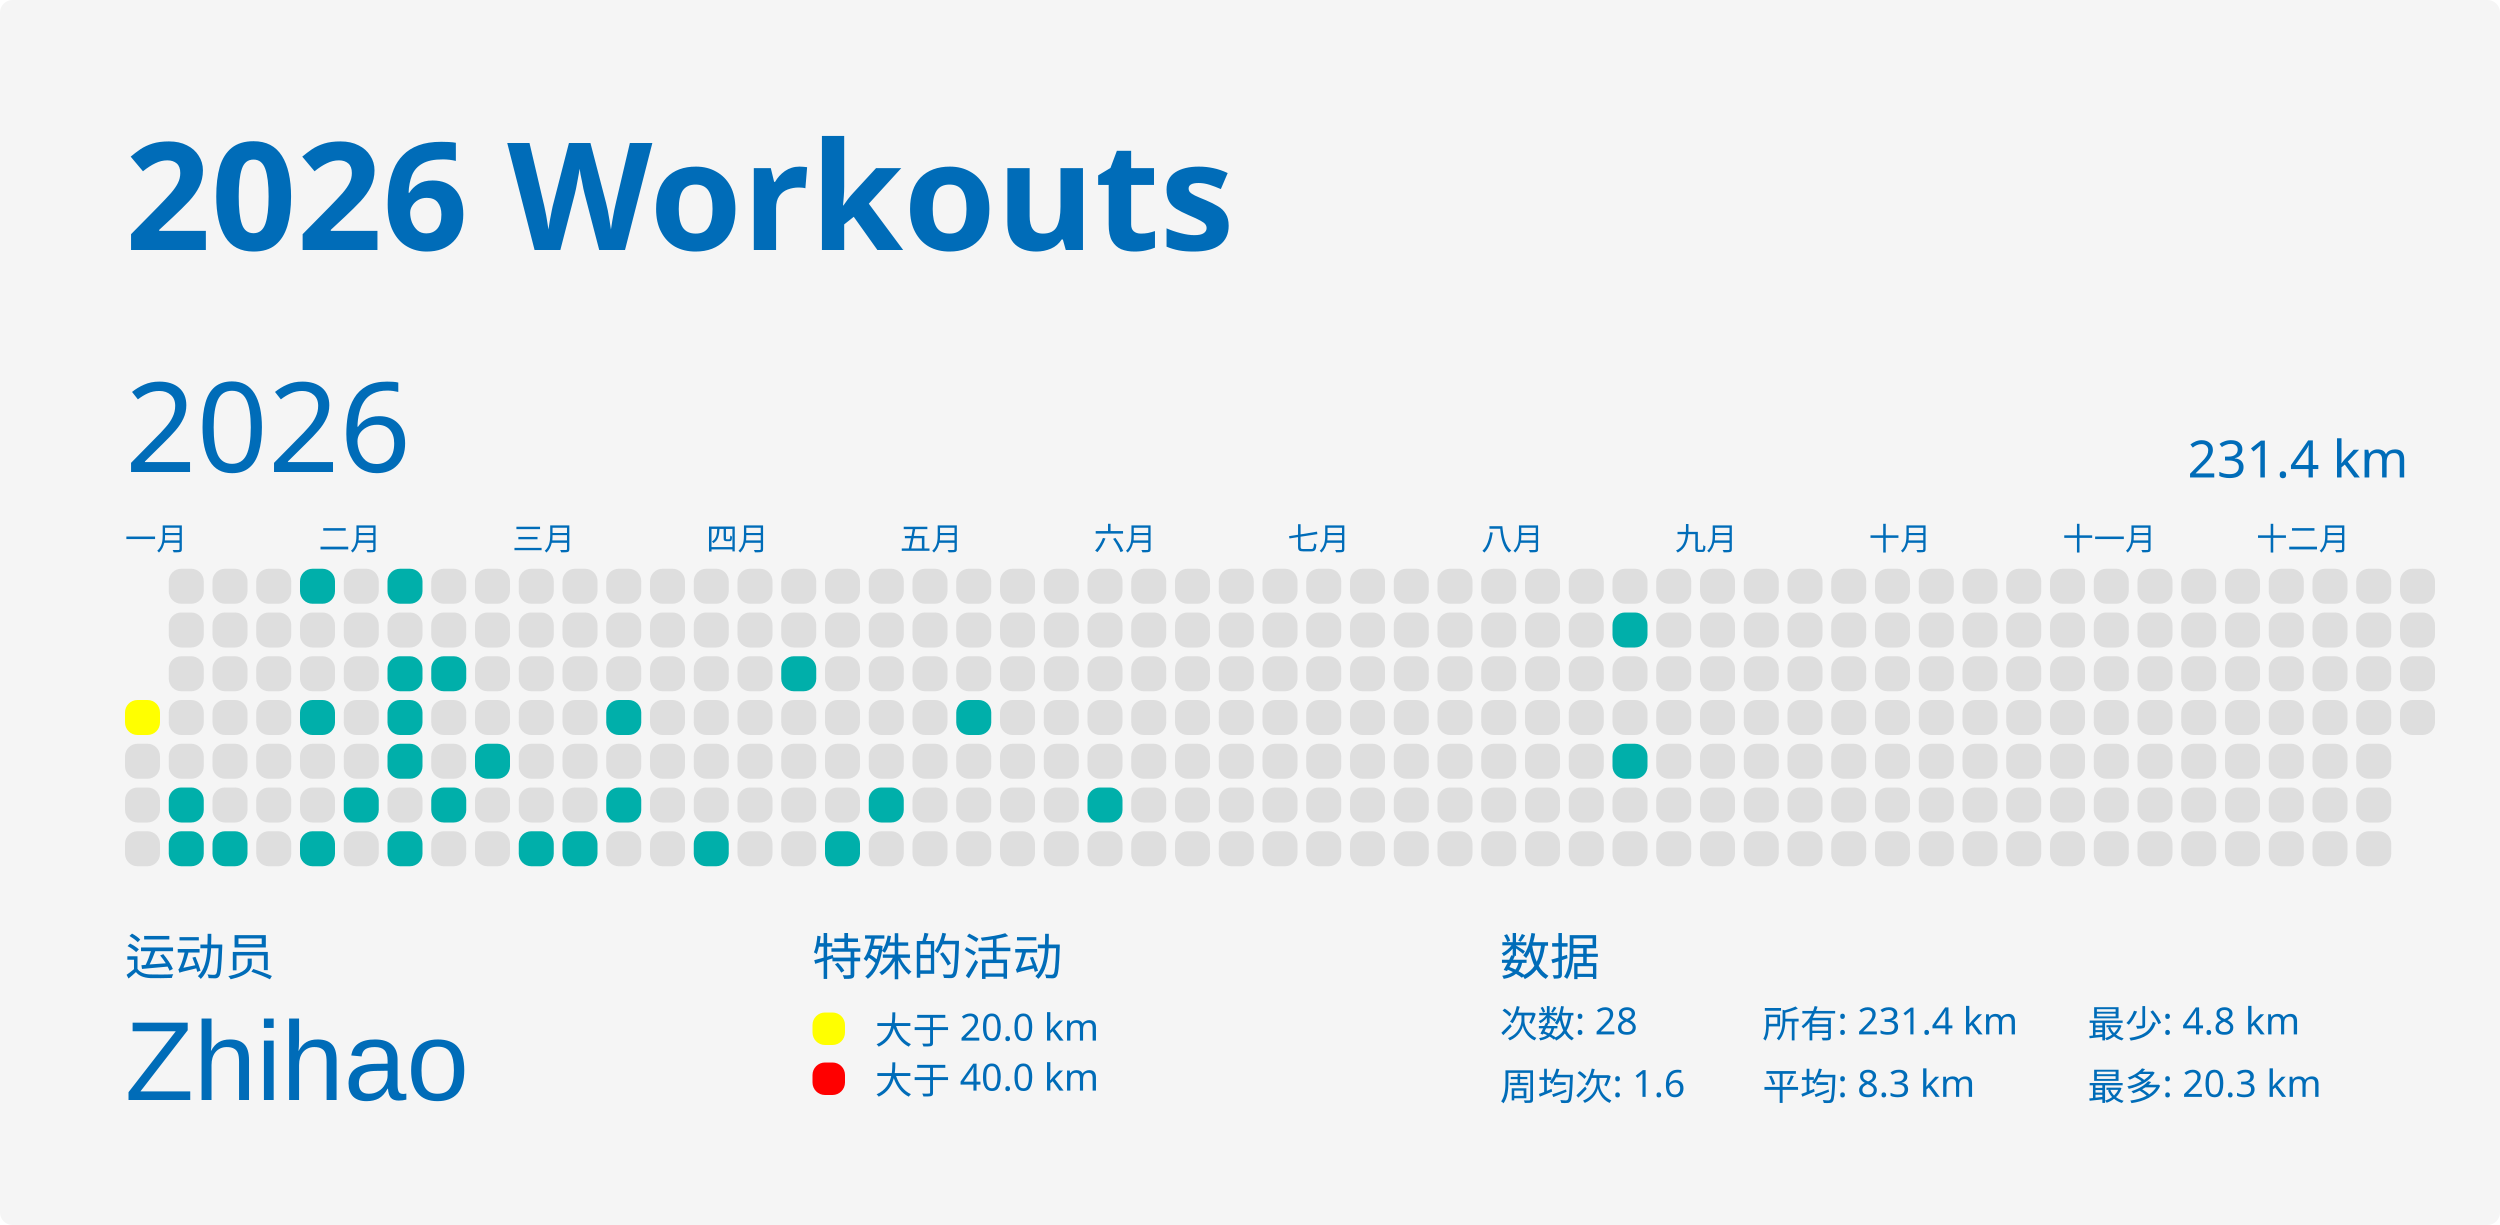
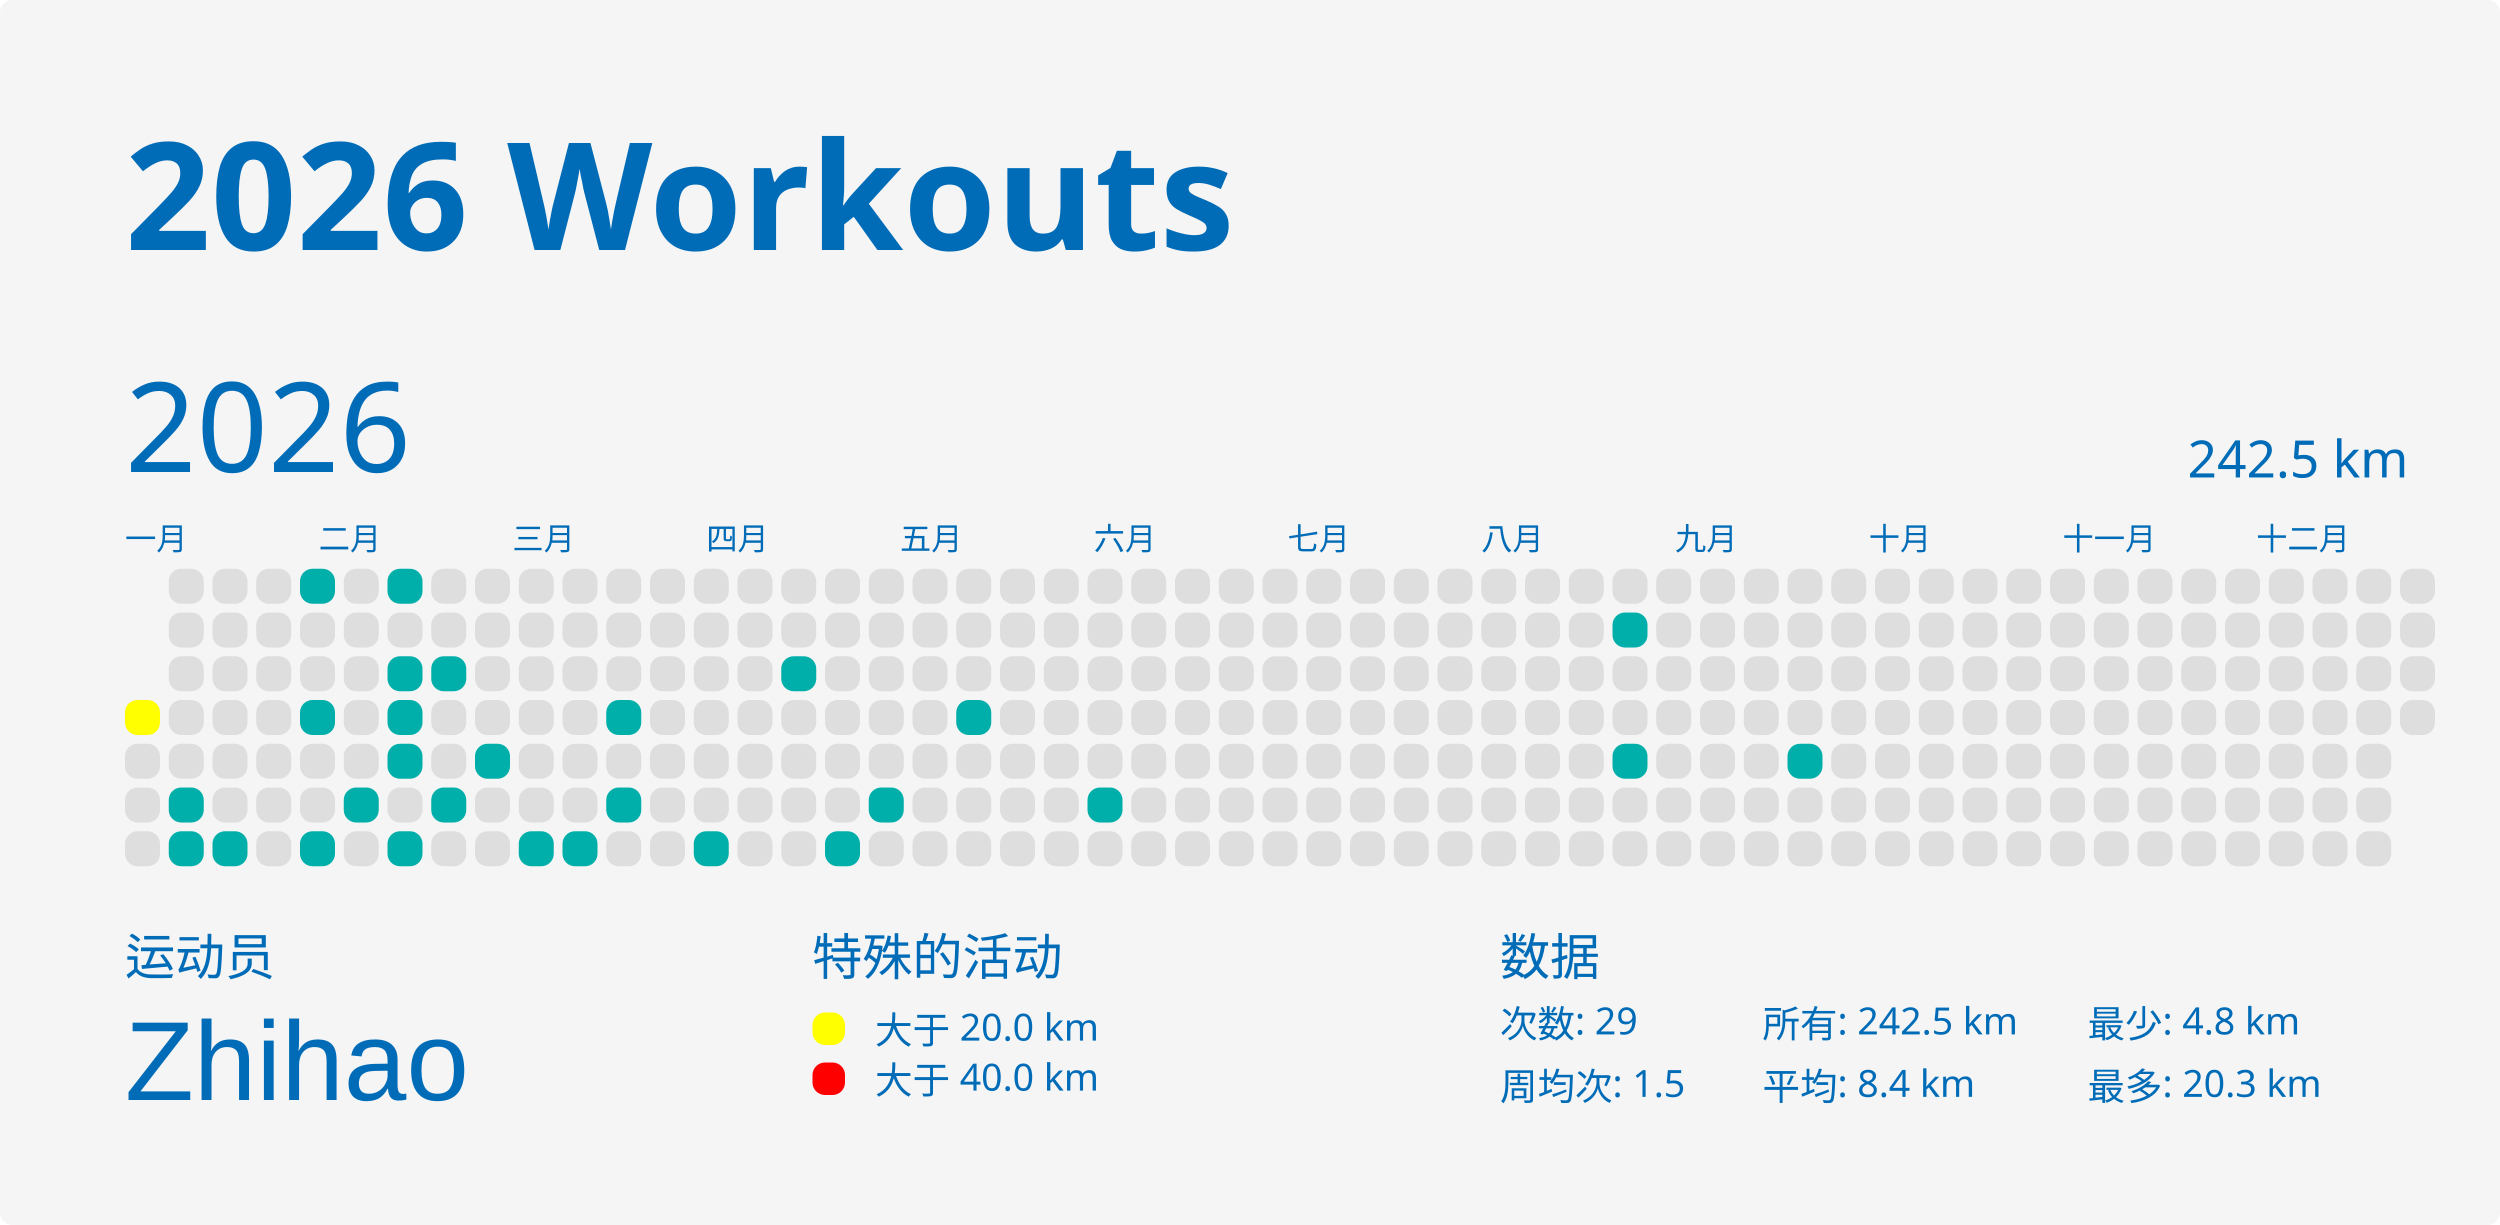
<svg xmlns="http://www.w3.org/2000/svg" baseProfile="full" height="98mm" version="1.1" viewBox="0,0,200,98" width="200mm">
  <defs />
  <rect fill="#f5f5f5" height="98" rx="1" ry="1" width="200" x="0" y="0" />
  <text fill="#006cb8" style="font-size:12px; font-family:MGI-Regular; font-weight:bold;" x="10" y="20">2026 Workouts</text>
  <text fill="#006cb8" style="font-size:4px; font-family:MGI-Regular" x="10" y="78">运动员</text>
  <text fill="#006cb8" style="font-size:9px; font-family:Arial" x="10" y="88">Zhihao</text>
  <text fill="#006cb8" style="font-size:4px; font-family:MGI-Regular" x="65" y="78">特殊的活动</text>
  <rect fill="yellow" height="2.6" rx="1" ry="1" width="2.6" x="65" y="81" />
  <text fill="#006cb8" style="font-size:3px; font-family:MGI-Regular" x="70" y="83.5">大于 20.0 km</text>
  <rect fill="red" height="2.6" rx="1" ry="1" width="2.6" x="65" y="85" />
  <text fill="#006cb8" style="font-size:3px; font-family:MGI-Regular" x="70" y="87.5">大于 40.0 km</text>
  <text fill="#006cb8" style="font-size:4px; font-family:MGI-Regular" x="120" y="78">数据</text>
-   <text fill="#006cb8" style="font-size:3px; font-family:MGI-Regular" x="120" y="83">次数: 28</text>
-   <text fill="#006cb8" style="font-size:3px; font-family:MGI-Regular" x="120" y="88">周均次: 1.6</text>
-   <text fill="#006cb8" style="font-size:3px; font-family:MGI-Regular" x="141" y="83">所有: 231.4 km</text>
-   <text fill="#006cb8" style="font-size:3px; font-family:MGI-Regular" x="141" y="88">平均: 8.3 km</text>
+   <text fill="#006cb8" style="font-size:3px; font-family:MGI-Regular" x="120" y="83">次数: 29</text>
+   <text fill="#006cb8" style="font-size:3px; font-family:MGI-Regular" x="120" y="88">周均次: 1.5</text>
+   <text fill="#006cb8" style="font-size:3px; font-family:MGI-Regular" x="141" y="83">所有: 242.5 km</text>
+   <text fill="#006cb8" style="font-size:3px; font-family:MGI-Regular" x="141" y="88">平均: 8.4 km</text>
  <text fill="#006cb8" style="font-size:3px; font-family:MGI-Regular" x="167" y="83">最少: 4.8 km</text>
  <text fill="#006cb8" style="font-size:3px; font-family:MGI-Regular" x="167" y="88">最多: 20.3 km</text>
  <text dominant-baseline="hanging" fill="#006cb8" style="font-size:10.0px; font-family:MGI-Regular;" x="10" y="30">2026</text>
-   <text dominant-baseline="hanging" fill="#006cb8" style="font-size:4.125px; font-family:MGI-Regular;" x="175" y="35">231.4 km</text>
+   <text dominant-baseline="hanging" fill="#006cb8" style="font-size:4.125px; font-family:MGI-Regular;" x="175" y="35">242.5 km</text>
  <text fill="#006cb8" style="font-size:2.5px; font-family:MGI-Regular" x="10.0" y="44">一月</text>
  <text fill="#006cb8" style="font-size:2.5px; font-family:MGI-Regular" x="25.5" y="44">二月</text>
  <text fill="#006cb8" style="font-size:2.5px; font-family:MGI-Regular" x="41.0" y="44">三月</text>
  <text fill="#006cb8" style="font-size:2.5px; font-family:MGI-Regular" x="56.5" y="44">四月</text>
  <text fill="#006cb8" style="font-size:2.5px; font-family:MGI-Regular" x="72.0" y="44">五月</text>
  <text fill="#006cb8" style="font-size:2.5px; font-family:MGI-Regular" x="87.5" y="44">六月</text>
  <text fill="#006cb8" style="font-size:2.5px; font-family:MGI-Regular" x="103.0" y="44">七月</text>
  <text fill="#006cb8" style="font-size:2.5px; font-family:MGI-Regular" x="118.5" y="44">八月</text>
  <text fill="#006cb8" style="font-size:2.5px; font-family:MGI-Regular" x="134.0" y="44">九月</text>
  <text fill="#006cb8" style="font-size:2.5px; font-family:MGI-Regular" x="149.5" y="44">十月</text>
  <text fill="#006cb8" style="font-size:2.5px; font-family:MGI-Regular" x="165.0" y="44">十一月</text>
  <text fill="#006cb8" style="font-size:2.5px; font-family:MGI-Regular" x="180.5" y="44">十二月</text>
  <rect fill="yellow" height="2.8" rx="1" ry="1" width="2.8" x="10.0" y="56.0" />
  <rect fill="#dedede" height="2.8" rx="1" ry="1" width="2.8" x="10.0" y="59.5" />
  <rect fill="#dedede" height="2.8" rx="1" ry="1" width="2.8" x="10.0" y="63.0" />
  <rect fill="#dedede" height="2.8" rx="1" ry="1" width="2.8" x="10.0" y="66.5" />
  <rect fill="#dedede" height="2.8" rx="1" ry="1" width="2.8" x="13.5" y="45.5" />
  <rect fill="#dedede" height="2.8" rx="1" ry="1" width="2.8" x="13.5" y="49.0" />
  <rect fill="#dedede" height="2.8" rx="1" ry="1" width="2.8" x="13.5" y="52.5" />
  <rect fill="#dedede" height="2.8" rx="1" ry="1" width="2.8" x="13.5" y="56.0" />
  <rect fill="#dedede" height="2.8" rx="1" ry="1" width="2.8" x="13.5" y="59.5" />
  <rect fill="#00AFAA" height="2.8" rx="1" ry="1" width="2.8" x="13.5" y="63.0" />
  <rect fill="#00AFAA" height="2.8" rx="1" ry="1" width="2.8" x="13.5" y="66.5" />
  <rect fill="#dedede" height="2.8" rx="1" ry="1" width="2.8" x="17.0" y="45.5" />
  <rect fill="#dedede" height="2.8" rx="1" ry="1" width="2.8" x="17.0" y="49.0" />
  <rect fill="#dedede" height="2.8" rx="1" ry="1" width="2.8" x="17.0" y="52.5" />
  <rect fill="#dedede" height="2.8" rx="1" ry="1" width="2.8" x="17.0" y="56.0" />
  <rect fill="#dedede" height="2.8" rx="1" ry="1" width="2.8" x="17.0" y="59.5" />
  <rect fill="#dedede" height="2.8" rx="1" ry="1" width="2.8" x="17.0" y="63.0" />
  <rect fill="#00AFAA" height="2.8" rx="1" ry="1" width="2.8" x="17.0" y="66.5" />
  <rect fill="#dedede" height="2.8" rx="1" ry="1" width="2.8" x="20.5" y="45.5" />
  <rect fill="#dedede" height="2.8" rx="1" ry="1" width="2.8" x="20.5" y="49.0" />
  <rect fill="#dedede" height="2.8" rx="1" ry="1" width="2.8" x="20.5" y="52.5" />
  <rect fill="#dedede" height="2.8" rx="1" ry="1" width="2.8" x="20.5" y="56.0" />
  <rect fill="#dedede" height="2.8" rx="1" ry="1" width="2.8" x="20.5" y="59.5" />
  <rect fill="#dedede" height="2.8" rx="1" ry="1" width="2.8" x="20.5" y="63.0" />
  <rect fill="#dedede" height="2.8" rx="1" ry="1" width="2.8" x="20.5" y="66.5" />
  <rect fill="#00AFAA" height="2.8" rx="1" ry="1" width="2.8" x="24.0" y="45.5" />
  <rect fill="#dedede" height="2.8" rx="1" ry="1" width="2.8" x="24.0" y="49.0" />
  <rect fill="#dedede" height="2.8" rx="1" ry="1" width="2.8" x="24.0" y="52.5" />
  <rect fill="#00AFAA" height="2.8" rx="1" ry="1" width="2.8" x="24.0" y="56.0" />
  <rect fill="#dedede" height="2.8" rx="1" ry="1" width="2.8" x="24.0" y="59.5" />
  <rect fill="#dedede" height="2.8" rx="1" ry="1" width="2.8" x="24.0" y="63.0" />
  <rect fill="#00AFAA" height="2.8" rx="1" ry="1" width="2.8" x="24.0" y="66.5" />
  <rect fill="#dedede" height="2.8" rx="1" ry="1" width="2.8" x="27.5" y="45.5" />
  <rect fill="#dedede" height="2.8" rx="1" ry="1" width="2.8" x="27.5" y="49.0" />
  <rect fill="#dedede" height="2.8" rx="1" ry="1" width="2.8" x="27.5" y="52.5" />
  <rect fill="#dedede" height="2.8" rx="1" ry="1" width="2.8" x="27.5" y="56.0" />
  <rect fill="#dedede" height="2.8" rx="1" ry="1" width="2.8" x="27.5" y="59.5" />
  <rect fill="#00AFAA" height="2.8" rx="1" ry="1" width="2.8" x="27.5" y="63.0" />
  <rect fill="#dedede" height="2.8" rx="1" ry="1" width="2.8" x="27.5" y="66.5" />
  <rect fill="#00AFAA" height="2.8" rx="1" ry="1" width="2.8" x="31.0" y="45.5" />
  <rect fill="#dedede" height="2.8" rx="1" ry="1" width="2.8" x="31.0" y="49.0" />
  <rect fill="#00AFAA" height="2.8" rx="1" ry="1" width="2.8" x="31.0" y="52.5" />
  <rect fill="#00AFAA" height="2.8" rx="1" ry="1" width="2.8" x="31.0" y="56.0" />
  <rect fill="#00AFAA" height="2.8" rx="1" ry="1" width="2.8" x="31.0" y="59.5" />
  <rect fill="#dedede" height="2.8" rx="1" ry="1" width="2.8" x="31.0" y="63.0" />
  <rect fill="#00AFAA" height="2.8" rx="1" ry="1" width="2.8" x="31.0" y="66.5" />
  <rect fill="#dedede" height="2.8" rx="1" ry="1" width="2.8" x="34.5" y="45.5" />
  <rect fill="#dedede" height="2.8" rx="1" ry="1" width="2.8" x="34.5" y="49.0" />
  <rect fill="#00AFAA" height="2.8" rx="1" ry="1" width="2.8" x="34.5" y="52.5" />
  <rect fill="#dedede" height="2.8" rx="1" ry="1" width="2.8" x="34.5" y="56.0" />
  <rect fill="#dedede" height="2.8" rx="1" ry="1" width="2.8" x="34.5" y="59.5" />
  <rect fill="#00AFAA" height="2.8" rx="1" ry="1" width="2.8" x="34.5" y="63.0" />
  <rect fill="#dedede" height="2.8" rx="1" ry="1" width="2.8" x="34.5" y="66.5" />
  <rect fill="#dedede" height="2.8" rx="1" ry="1" width="2.8" x="38.0" y="45.5" />
  <rect fill="#dedede" height="2.8" rx="1" ry="1" width="2.8" x="38.0" y="49.0" />
  <rect fill="#dedede" height="2.8" rx="1" ry="1" width="2.8" x="38.0" y="52.5" />
  <rect fill="#dedede" height="2.8" rx="1" ry="1" width="2.8" x="38.0" y="56.0" />
  <rect fill="#00AFAA" height="2.8" rx="1" ry="1" width="2.8" x="38.0" y="59.5" />
  <rect fill="#dedede" height="2.8" rx="1" ry="1" width="2.8" x="38.0" y="63.0" />
  <rect fill="#dedede" height="2.8" rx="1" ry="1" width="2.8" x="38.0" y="66.5" />
  <rect fill="#dedede" height="2.8" rx="1" ry="1" width="2.8" x="41.5" y="45.5" />
  <rect fill="#dedede" height="2.8" rx="1" ry="1" width="2.8" x="41.5" y="49.0" />
  <rect fill="#dedede" height="2.8" rx="1" ry="1" width="2.8" x="41.5" y="52.5" />
  <rect fill="#dedede" height="2.8" rx="1" ry="1" width="2.8" x="41.5" y="56.0" />
  <rect fill="#dedede" height="2.8" rx="1" ry="1" width="2.8" x="41.5" y="59.5" />
  <rect fill="#dedede" height="2.8" rx="1" ry="1" width="2.8" x="41.5" y="63.0" />
  <rect fill="#00AFAA" height="2.8" rx="1" ry="1" width="2.8" x="41.5" y="66.5" />
  <rect fill="#dedede" height="2.8" rx="1" ry="1" width="2.8" x="45.0" y="45.5" />
  <rect fill="#dedede" height="2.8" rx="1" ry="1" width="2.8" x="45.0" y="49.0" />
  <rect fill="#dedede" height="2.8" rx="1" ry="1" width="2.8" x="45.0" y="52.5" />
  <rect fill="#dedede" height="2.8" rx="1" ry="1" width="2.8" x="45.0" y="56.0" />
  <rect fill="#dedede" height="2.8" rx="1" ry="1" width="2.8" x="45.0" y="59.5" />
  <rect fill="#dedede" height="2.8" rx="1" ry="1" width="2.8" x="45.0" y="63.0" />
  <rect fill="#00AFAA" height="2.8" rx="1" ry="1" width="2.8" x="45.0" y="66.5" />
  <rect fill="#dedede" height="2.8" rx="1" ry="1" width="2.8" x="48.5" y="45.5" />
  <rect fill="#dedede" height="2.8" rx="1" ry="1" width="2.8" x="48.5" y="49.0" />
  <rect fill="#dedede" height="2.8" rx="1" ry="1" width="2.8" x="48.5" y="52.5" />
  <rect fill="#00AFAA" height="2.8" rx="1" ry="1" width="2.8" x="48.5" y="56.0" />
  <rect fill="#dedede" height="2.8" rx="1" ry="1" width="2.8" x="48.5" y="59.5" />
  <rect fill="#00AFAA" height="2.8" rx="1" ry="1" width="2.8" x="48.5" y="63.0" />
  <rect fill="#dedede" height="2.8" rx="1" ry="1" width="2.8" x="48.5" y="66.5" />
  <rect fill="#dedede" height="2.8" rx="1" ry="1" width="2.8" x="52.0" y="45.5" />
  <rect fill="#dedede" height="2.8" rx="1" ry="1" width="2.8" x="52.0" y="49.0" />
  <rect fill="#dedede" height="2.8" rx="1" ry="1" width="2.8" x="52.0" y="52.5" />
  <rect fill="#dedede" height="2.8" rx="1" ry="1" width="2.8" x="52.0" y="56.0" />
  <rect fill="#dedede" height="2.8" rx="1" ry="1" width="2.8" x="52.0" y="59.5" />
  <rect fill="#dedede" height="2.8" rx="1" ry="1" width="2.8" x="52.0" y="63.0" />
  <rect fill="#dedede" height="2.8" rx="1" ry="1" width="2.8" x="52.0" y="66.5" />
  <rect fill="#dedede" height="2.8" rx="1" ry="1" width="2.8" x="55.5" y="45.5" />
  <rect fill="#dedede" height="2.8" rx="1" ry="1" width="2.8" x="55.5" y="49.0" />
  <rect fill="#dedede" height="2.8" rx="1" ry="1" width="2.8" x="55.5" y="52.5" />
  <rect fill="#dedede" height="2.8" rx="1" ry="1" width="2.8" x="55.5" y="56.0" />
  <rect fill="#dedede" height="2.8" rx="1" ry="1" width="2.8" x="55.5" y="59.5" />
  <rect fill="#dedede" height="2.8" rx="1" ry="1" width="2.8" x="55.5" y="63.0" />
  <rect fill="#00AFAA" height="2.8" rx="1" ry="1" width="2.8" x="55.5" y="66.5" />
  <rect fill="#dedede" height="2.8" rx="1" ry="1" width="2.8" x="59.0" y="45.5" />
  <rect fill="#dedede" height="2.8" rx="1" ry="1" width="2.8" x="59.0" y="49.0" />
  <rect fill="#dedede" height="2.8" rx="1" ry="1" width="2.8" x="59.0" y="52.5" />
  <rect fill="#dedede" height="2.8" rx="1" ry="1" width="2.8" x="59.0" y="56.0" />
  <rect fill="#dedede" height="2.8" rx="1" ry="1" width="2.8" x="59.0" y="59.5" />
  <rect fill="#dedede" height="2.8" rx="1" ry="1" width="2.8" x="59.0" y="63.0" />
  <rect fill="#dedede" height="2.8" rx="1" ry="1" width="2.8" x="59.0" y="66.5" />
  <rect fill="#dedede" height="2.8" rx="1" ry="1" width="2.8" x="62.5" y="45.5" />
  <rect fill="#dedede" height="2.8" rx="1" ry="1" width="2.8" x="62.5" y="49.0" />
  <rect fill="#00AFAA" height="2.8" rx="1" ry="1" width="2.8" x="62.5" y="52.5" />
  <rect fill="#dedede" height="2.8" rx="1" ry="1" width="2.8" x="62.5" y="56.0" />
  <rect fill="#dedede" height="2.8" rx="1" ry="1" width="2.8" x="62.5" y="59.5" />
  <rect fill="#dedede" height="2.8" rx="1" ry="1" width="2.8" x="62.5" y="63.0" />
  <rect fill="#dedede" height="2.8" rx="1" ry="1" width="2.8" x="62.5" y="66.5" />
  <rect fill="#dedede" height="2.8" rx="1" ry="1" width="2.8" x="66.0" y="45.5" />
  <rect fill="#dedede" height="2.8" rx="1" ry="1" width="2.8" x="66.0" y="49.0" />
  <rect fill="#dedede" height="2.8" rx="1" ry="1" width="2.8" x="66.0" y="52.5" />
  <rect fill="#dedede" height="2.8" rx="1" ry="1" width="2.8" x="66.0" y="56.0" />
  <rect fill="#dedede" height="2.8" rx="1" ry="1" width="2.8" x="66.0" y="59.5" />
  <rect fill="#dedede" height="2.8" rx="1" ry="1" width="2.8" x="66.0" y="63.0" />
  <rect fill="#00AFAA" height="2.8" rx="1" ry="1" width="2.8" x="66.0" y="66.5" />
  <rect fill="#dedede" height="2.8" rx="1" ry="1" width="2.8" x="69.5" y="45.5" />
  <rect fill="#dedede" height="2.8" rx="1" ry="1" width="2.8" x="69.5" y="49.0" />
  <rect fill="#dedede" height="2.8" rx="1" ry="1" width="2.8" x="69.5" y="52.5" />
  <rect fill="#dedede" height="2.8" rx="1" ry="1" width="2.8" x="69.5" y="56.0" />
  <rect fill="#dedede" height="2.8" rx="1" ry="1" width="2.8" x="69.5" y="59.5" />
  <rect fill="#00AFAA" height="2.8" rx="1" ry="1" width="2.8" x="69.5" y="63.0" />
  <rect fill="#dedede" height="2.8" rx="1" ry="1" width="2.8" x="69.5" y="66.5" />
  <rect fill="#dedede" height="2.8" rx="1" ry="1" width="2.8" x="73.0" y="45.5" />
  <rect fill="#dedede" height="2.8" rx="1" ry="1" width="2.8" x="73.0" y="49.0" />
  <rect fill="#dedede" height="2.8" rx="1" ry="1" width="2.8" x="73.0" y="52.5" />
  <rect fill="#dedede" height="2.8" rx="1" ry="1" width="2.8" x="73.0" y="56.0" />
  <rect fill="#dedede" height="2.8" rx="1" ry="1" width="2.8" x="73.0" y="59.5" />
  <rect fill="#dedede" height="2.8" rx="1" ry="1" width="2.8" x="73.0" y="63.0" />
  <rect fill="#dedede" height="2.8" rx="1" ry="1" width="2.8" x="73.0" y="66.5" />
  <rect fill="#dedede" height="2.8" rx="1" ry="1" width="2.8" x="76.5" y="45.5" />
  <rect fill="#dedede" height="2.8" rx="1" ry="1" width="2.8" x="76.5" y="49.0" />
  <rect fill="#dedede" height="2.8" rx="1" ry="1" width="2.8" x="76.5" y="52.5" />
  <rect fill="#00AFAA" height="2.8" rx="1" ry="1" width="2.8" x="76.5" y="56.0" />
  <rect fill="#dedede" height="2.8" rx="1" ry="1" width="2.8" x="76.5" y="59.5" />
  <rect fill="#dedede" height="2.8" rx="1" ry="1" width="2.8" x="76.5" y="63.0" />
  <rect fill="#dedede" height="2.8" rx="1" ry="1" width="2.8" x="76.5" y="66.5" />
  <rect fill="#dedede" height="2.8" rx="1" ry="1" width="2.8" x="80.0" y="45.5" />
  <rect fill="#dedede" height="2.8" rx="1" ry="1" width="2.8" x="80.0" y="49.0" />
  <rect fill="#dedede" height="2.8" rx="1" ry="1" width="2.8" x="80.0" y="52.5" />
  <rect fill="#dedede" height="2.8" rx="1" ry="1" width="2.8" x="80.0" y="56.0" />
  <rect fill="#dedede" height="2.8" rx="1" ry="1" width="2.8" x="80.0" y="59.5" />
  <rect fill="#dedede" height="2.8" rx="1" ry="1" width="2.8" x="80.0" y="63.0" />
  <rect fill="#dedede" height="2.8" rx="1" ry="1" width="2.8" x="80.0" y="66.5" />
  <rect fill="#dedede" height="2.8" rx="1" ry="1" width="2.8" x="83.5" y="45.5" />
  <rect fill="#dedede" height="2.8" rx="1" ry="1" width="2.8" x="83.5" y="49.0" />
  <rect fill="#dedede" height="2.8" rx="1" ry="1" width="2.8" x="83.5" y="52.5" />
  <rect fill="#dedede" height="2.8" rx="1" ry="1" width="2.8" x="83.5" y="56.0" />
  <rect fill="#dedede" height="2.8" rx="1" ry="1" width="2.8" x="83.5" y="59.5" />
  <rect fill="#dedede" height="2.8" rx="1" ry="1" width="2.8" x="83.5" y="63.0" />
  <rect fill="#dedede" height="2.8" rx="1" ry="1" width="2.8" x="83.5" y="66.5" />
  <rect fill="#dedede" height="2.8" rx="1" ry="1" width="2.8" x="87.0" y="45.5" />
  <rect fill="#dedede" height="2.8" rx="1" ry="1" width="2.8" x="87.0" y="49.0" />
  <rect fill="#dedede" height="2.8" rx="1" ry="1" width="2.8" x="87.0" y="52.5" />
  <rect fill="#dedede" height="2.8" rx="1" ry="1" width="2.8" x="87.0" y="56.0" />
  <rect fill="#dedede" height="2.8" rx="1" ry="1" width="2.8" x="87.0" y="59.5" />
  <rect fill="#00AFAA" height="2.8" rx="1" ry="1" width="2.8" x="87.0" y="63.0" />
  <rect fill="#dedede" height="2.8" rx="1" ry="1" width="2.8" x="87.0" y="66.5" />
  <rect fill="#dedede" height="2.8" rx="1" ry="1" width="2.8" x="90.5" y="45.5" />
  <rect fill="#dedede" height="2.8" rx="1" ry="1" width="2.8" x="90.5" y="49.0" />
  <rect fill="#dedede" height="2.8" rx="1" ry="1" width="2.8" x="90.5" y="52.5" />
  <rect fill="#dedede" height="2.8" rx="1" ry="1" width="2.8" x="90.5" y="56.0" />
  <rect fill="#dedede" height="2.8" rx="1" ry="1" width="2.8" x="90.5" y="59.5" />
  <rect fill="#dedede" height="2.8" rx="1" ry="1" width="2.8" x="90.5" y="63.0" />
  <rect fill="#dedede" height="2.8" rx="1" ry="1" width="2.8" x="90.5" y="66.5" />
  <rect fill="#dedede" height="2.8" rx="1" ry="1" width="2.8" x="94.0" y="45.5" />
  <rect fill="#dedede" height="2.8" rx="1" ry="1" width="2.8" x="94.0" y="49.0" />
  <rect fill="#dedede" height="2.8" rx="1" ry="1" width="2.8" x="94.0" y="52.5" />
  <rect fill="#dedede" height="2.8" rx="1" ry="1" width="2.8" x="94.0" y="56.0" />
  <rect fill="#dedede" height="2.8" rx="1" ry="1" width="2.8" x="94.0" y="59.5" />
  <rect fill="#dedede" height="2.8" rx="1" ry="1" width="2.8" x="94.0" y="63.0" />
  <rect fill="#dedede" height="2.8" rx="1" ry="1" width="2.8" x="94.0" y="66.5" />
  <rect fill="#dedede" height="2.8" rx="1" ry="1" width="2.8" x="97.5" y="45.5" />
  <rect fill="#dedede" height="2.8" rx="1" ry="1" width="2.8" x="97.5" y="49.0" />
  <rect fill="#dedede" height="2.8" rx="1" ry="1" width="2.8" x="97.5" y="52.5" />
  <rect fill="#dedede" height="2.8" rx="1" ry="1" width="2.8" x="97.5" y="56.0" />
  <rect fill="#dedede" height="2.8" rx="1" ry="1" width="2.8" x="97.5" y="59.5" />
  <rect fill="#dedede" height="2.8" rx="1" ry="1" width="2.8" x="97.5" y="63.0" />
  <rect fill="#dedede" height="2.8" rx="1" ry="1" width="2.8" x="97.5" y="66.5" />
  <rect fill="#dedede" height="2.8" rx="1" ry="1" width="2.8" x="101.0" y="45.5" />
  <rect fill="#dedede" height="2.8" rx="1" ry="1" width="2.8" x="101.0" y="49.0" />
  <rect fill="#dedede" height="2.8" rx="1" ry="1" width="2.8" x="101.0" y="52.5" />
  <rect fill="#dedede" height="2.8" rx="1" ry="1" width="2.8" x="101.0" y="56.0" />
  <rect fill="#dedede" height="2.8" rx="1" ry="1" width="2.8" x="101.0" y="59.5" />
  <rect fill="#dedede" height="2.8" rx="1" ry="1" width="2.8" x="101.0" y="63.0" />
  <rect fill="#dedede" height="2.8" rx="1" ry="1" width="2.8" x="101.0" y="66.5" />
  <rect fill="#dedede" height="2.8" rx="1" ry="1" width="2.8" x="104.5" y="45.5" />
  <rect fill="#dedede" height="2.8" rx="1" ry="1" width="2.8" x="104.5" y="49.0" />
  <rect fill="#dedede" height="2.8" rx="1" ry="1" width="2.8" x="104.5" y="52.5" />
  <rect fill="#dedede" height="2.8" rx="1" ry="1" width="2.8" x="104.5" y="56.0" />
  <rect fill="#dedede" height="2.8" rx="1" ry="1" width="2.8" x="104.5" y="59.5" />
  <rect fill="#dedede" height="2.8" rx="1" ry="1" width="2.8" x="104.5" y="63.0" />
  <rect fill="#dedede" height="2.8" rx="1" ry="1" width="2.8" x="104.5" y="66.5" />
  <rect fill="#dedede" height="2.8" rx="1" ry="1" width="2.8" x="108.0" y="45.5" />
  <rect fill="#dedede" height="2.8" rx="1" ry="1" width="2.8" x="108.0" y="49.0" />
  <rect fill="#dedede" height="2.8" rx="1" ry="1" width="2.8" x="108.0" y="52.5" />
  <rect fill="#dedede" height="2.8" rx="1" ry="1" width="2.8" x="108.0" y="56.0" />
  <rect fill="#dedede" height="2.8" rx="1" ry="1" width="2.8" x="108.0" y="59.5" />
  <rect fill="#dedede" height="2.8" rx="1" ry="1" width="2.8" x="108.0" y="63.0" />
  <rect fill="#dedede" height="2.8" rx="1" ry="1" width="2.8" x="108.0" y="66.5" />
  <rect fill="#dedede" height="2.8" rx="1" ry="1" width="2.8" x="111.5" y="45.5" />
  <rect fill="#dedede" height="2.8" rx="1" ry="1" width="2.8" x="111.5" y="49.0" />
  <rect fill="#dedede" height="2.8" rx="1" ry="1" width="2.8" x="111.5" y="52.5" />
  <rect fill="#dedede" height="2.8" rx="1" ry="1" width="2.8" x="111.5" y="56.0" />
  <rect fill="#dedede" height="2.8" rx="1" ry="1" width="2.8" x="111.5" y="59.5" />
  <rect fill="#dedede" height="2.8" rx="1" ry="1" width="2.8" x="111.5" y="63.0" />
  <rect fill="#dedede" height="2.8" rx="1" ry="1" width="2.8" x="111.5" y="66.5" />
  <rect fill="#dedede" height="2.8" rx="1" ry="1" width="2.8" x="115.0" y="45.5" />
  <rect fill="#dedede" height="2.8" rx="1" ry="1" width="2.8" x="115.0" y="49.0" />
  <rect fill="#dedede" height="2.8" rx="1" ry="1" width="2.8" x="115.0" y="52.5" />
  <rect fill="#dedede" height="2.8" rx="1" ry="1" width="2.8" x="115.0" y="56.0" />
  <rect fill="#dedede" height="2.8" rx="1" ry="1" width="2.8" x="115.0" y="59.5" />
  <rect fill="#dedede" height="2.8" rx="1" ry="1" width="2.8" x="115.0" y="63.0" />
  <rect fill="#dedede" height="2.8" rx="1" ry="1" width="2.8" x="115.0" y="66.5" />
  <rect fill="#dedede" height="2.8" rx="1" ry="1" width="2.8" x="118.5" y="45.5" />
  <rect fill="#dedede" height="2.8" rx="1" ry="1" width="2.8" x="118.5" y="49.0" />
  <rect fill="#dedede" height="2.8" rx="1" ry="1" width="2.8" x="118.5" y="52.5" />
  <rect fill="#dedede" height="2.8" rx="1" ry="1" width="2.8" x="118.5" y="56.0" />
  <rect fill="#dedede" height="2.8" rx="1" ry="1" width="2.8" x="118.5" y="59.5" />
  <rect fill="#dedede" height="2.8" rx="1" ry="1" width="2.8" x="118.5" y="63.0" />
  <rect fill="#dedede" height="2.8" rx="1" ry="1" width="2.8" x="118.5" y="66.5" />
  <rect fill="#dedede" height="2.8" rx="1" ry="1" width="2.8" x="122.0" y="45.5" />
  <rect fill="#dedede" height="2.8" rx="1" ry="1" width="2.8" x="122.0" y="49.0" />
  <rect fill="#dedede" height="2.8" rx="1" ry="1" width="2.8" x="122.0" y="52.5" />
  <rect fill="#dedede" height="2.8" rx="1" ry="1" width="2.8" x="122.0" y="56.0" />
  <rect fill="#dedede" height="2.8" rx="1" ry="1" width="2.8" x="122.0" y="59.5" />
  <rect fill="#dedede" height="2.8" rx="1" ry="1" width="2.8" x="122.0" y="63.0" />
  <rect fill="#dedede" height="2.8" rx="1" ry="1" width="2.8" x="122.0" y="66.5" />
  <rect fill="#dedede" height="2.8" rx="1" ry="1" width="2.8" x="125.5" y="45.5" />
  <rect fill="#dedede" height="2.8" rx="1" ry="1" width="2.8" x="125.5" y="49.0" />
  <rect fill="#dedede" height="2.8" rx="1" ry="1" width="2.8" x="125.5" y="52.5" />
  <rect fill="#dedede" height="2.8" rx="1" ry="1" width="2.8" x="125.5" y="56.0" />
  <rect fill="#dedede" height="2.8" rx="1" ry="1" width="2.8" x="125.5" y="59.5" />
  <rect fill="#dedede" height="2.8" rx="1" ry="1" width="2.8" x="125.5" y="63.0" />
  <rect fill="#dedede" height="2.8" rx="1" ry="1" width="2.8" x="125.5" y="66.5" />
  <rect fill="#dedede" height="2.8" rx="1" ry="1" width="2.8" x="129.0" y="45.5" />
  <rect fill="#00AFAA" height="2.8" rx="1" ry="1" width="2.8" x="129.0" y="49.0" />
  <rect fill="#dedede" height="2.8" rx="1" ry="1" width="2.8" x="129.0" y="52.5" />
  <rect fill="#dedede" height="2.8" rx="1" ry="1" width="2.8" x="129.0" y="56.0" />
  <rect fill="#00AFAA" height="2.8" rx="1" ry="1" width="2.8" x="129.0" y="59.5" />
  <rect fill="#dedede" height="2.8" rx="1" ry="1" width="2.8" x="129.0" y="63.0" />
  <rect fill="#dedede" height="2.8" rx="1" ry="1" width="2.8" x="129.0" y="66.5" />
  <rect fill="#dedede" height="2.8" rx="1" ry="1" width="2.8" x="132.5" y="45.5" />
  <rect fill="#dedede" height="2.8" rx="1" ry="1" width="2.8" x="132.5" y="49.0" />
  <rect fill="#dedede" height="2.8" rx="1" ry="1" width="2.8" x="132.5" y="52.5" />
  <rect fill="#dedede" height="2.8" rx="1" ry="1" width="2.8" x="132.5" y="56.0" />
  <rect fill="#dedede" height="2.8" rx="1" ry="1" width="2.8" x="132.5" y="59.5" />
  <rect fill="#dedede" height="2.8" rx="1" ry="1" width="2.8" x="132.5" y="63.0" />
  <rect fill="#dedede" height="2.8" rx="1" ry="1" width="2.8" x="132.5" y="66.5" />
  <rect fill="#dedede" height="2.8" rx="1" ry="1" width="2.8" x="136.0" y="45.5" />
  <rect fill="#dedede" height="2.8" rx="1" ry="1" width="2.8" x="136.0" y="49.0" />
  <rect fill="#dedede" height="2.8" rx="1" ry="1" width="2.8" x="136.0" y="52.5" />
  <rect fill="#dedede" height="2.8" rx="1" ry="1" width="2.8" x="136.0" y="56.0" />
  <rect fill="#dedede" height="2.8" rx="1" ry="1" width="2.8" x="136.0" y="59.5" />
  <rect fill="#dedede" height="2.8" rx="1" ry="1" width="2.8" x="136.0" y="63.0" />
  <rect fill="#dedede" height="2.8" rx="1" ry="1" width="2.8" x="136.0" y="66.5" />
  <rect fill="#dedede" height="2.8" rx="1" ry="1" width="2.8" x="139.5" y="45.5" />
  <rect fill="#dedede" height="2.8" rx="1" ry="1" width="2.8" x="139.5" y="49.0" />
  <rect fill="#dedede" height="2.8" rx="1" ry="1" width="2.8" x="139.5" y="52.5" />
  <rect fill="#dedede" height="2.8" rx="1" ry="1" width="2.8" x="139.5" y="56.0" />
  <rect fill="#dedede" height="2.8" rx="1" ry="1" width="2.8" x="139.5" y="59.5" />
  <rect fill="#dedede" height="2.8" rx="1" ry="1" width="2.8" x="139.5" y="63.0" />
  <rect fill="#dedede" height="2.8" rx="1" ry="1" width="2.8" x="139.5" y="66.5" />
  <rect fill="#dedede" height="2.8" rx="1" ry="1" width="2.8" x="143.0" y="45.5" />
  <rect fill="#dedede" height="2.8" rx="1" ry="1" width="2.8" x="143.0" y="49.0" />
  <rect fill="#dedede" height="2.8" rx="1" ry="1" width="2.8" x="143.0" y="52.5" />
  <rect fill="#dedede" height="2.8" rx="1" ry="1" width="2.8" x="143.0" y="56.0" />
-   <rect fill="#dedede" height="2.8" rx="1" ry="1" width="2.8" x="143.0" y="59.5" />
+   <rect fill="#00AFAA" height="2.8" rx="1" ry="1" width="2.8" x="143.0" y="59.5" />
  <rect fill="#dedede" height="2.8" rx="1" ry="1" width="2.8" x="143.0" y="63.0" />
  <rect fill="#dedede" height="2.8" rx="1" ry="1" width="2.8" x="143.0" y="66.5" />
  <rect fill="#dedede" height="2.8" rx="1" ry="1" width="2.8" x="146.5" y="45.5" />
  <rect fill="#dedede" height="2.8" rx="1" ry="1" width="2.8" x="146.5" y="49.0" />
  <rect fill="#dedede" height="2.8" rx="1" ry="1" width="2.8" x="146.5" y="52.5" />
  <rect fill="#dedede" height="2.8" rx="1" ry="1" width="2.8" x="146.5" y="56.0" />
  <rect fill="#dedede" height="2.8" rx="1" ry="1" width="2.8" x="146.5" y="59.5" />
  <rect fill="#dedede" height="2.8" rx="1" ry="1" width="2.8" x="146.5" y="63.0" />
  <rect fill="#dedede" height="2.8" rx="1" ry="1" width="2.8" x="146.5" y="66.5" />
  <rect fill="#dedede" height="2.8" rx="1" ry="1" width="2.8" x="150.0" y="45.5" />
  <rect fill="#dedede" height="2.8" rx="1" ry="1" width="2.8" x="150.0" y="49.0" />
  <rect fill="#dedede" height="2.8" rx="1" ry="1" width="2.8" x="150.0" y="52.5" />
  <rect fill="#dedede" height="2.8" rx="1" ry="1" width="2.8" x="150.0" y="56.0" />
  <rect fill="#dedede" height="2.8" rx="1" ry="1" width="2.8" x="150.0" y="59.5" />
  <rect fill="#dedede" height="2.8" rx="1" ry="1" width="2.8" x="150.0" y="63.0" />
  <rect fill="#dedede" height="2.8" rx="1" ry="1" width="2.8" x="150.0" y="66.5" />
  <rect fill="#dedede" height="2.8" rx="1" ry="1" width="2.8" x="153.5" y="45.5" />
  <rect fill="#dedede" height="2.8" rx="1" ry="1" width="2.8" x="153.5" y="49.0" />
  <rect fill="#dedede" height="2.8" rx="1" ry="1" width="2.8" x="153.5" y="52.5" />
  <rect fill="#dedede" height="2.8" rx="1" ry="1" width="2.8" x="153.5" y="56.0" />
  <rect fill="#dedede" height="2.8" rx="1" ry="1" width="2.8" x="153.5" y="59.5" />
  <rect fill="#dedede" height="2.8" rx="1" ry="1" width="2.8" x="153.5" y="63.0" />
  <rect fill="#dedede" height="2.8" rx="1" ry="1" width="2.8" x="153.5" y="66.5" />
  <rect fill="#dedede" height="2.8" rx="1" ry="1" width="2.8" x="157.0" y="45.5" />
  <rect fill="#dedede" height="2.8" rx="1" ry="1" width="2.8" x="157.0" y="49.0" />
  <rect fill="#dedede" height="2.8" rx="1" ry="1" width="2.8" x="157.0" y="52.5" />
  <rect fill="#dedede" height="2.8" rx="1" ry="1" width="2.8" x="157.0" y="56.0" />
  <rect fill="#dedede" height="2.8" rx="1" ry="1" width="2.8" x="157.0" y="59.5" />
  <rect fill="#dedede" height="2.8" rx="1" ry="1" width="2.8" x="157.0" y="63.0" />
  <rect fill="#dedede" height="2.8" rx="1" ry="1" width="2.8" x="157.0" y="66.5" />
  <rect fill="#dedede" height="2.8" rx="1" ry="1" width="2.8" x="160.5" y="45.5" />
  <rect fill="#dedede" height="2.8" rx="1" ry="1" width="2.8" x="160.5" y="49.0" />
  <rect fill="#dedede" height="2.8" rx="1" ry="1" width="2.8" x="160.5" y="52.5" />
  <rect fill="#dedede" height="2.8" rx="1" ry="1" width="2.8" x="160.5" y="56.0" />
  <rect fill="#dedede" height="2.8" rx="1" ry="1" width="2.8" x="160.5" y="59.5" />
  <rect fill="#dedede" height="2.8" rx="1" ry="1" width="2.8" x="160.5" y="63.0" />
  <rect fill="#dedede" height="2.8" rx="1" ry="1" width="2.8" x="160.5" y="66.5" />
  <rect fill="#dedede" height="2.8" rx="1" ry="1" width="2.8" x="164.0" y="45.5" />
  <rect fill="#dedede" height="2.8" rx="1" ry="1" width="2.8" x="164.0" y="49.0" />
  <rect fill="#dedede" height="2.8" rx="1" ry="1" width="2.8" x="164.0" y="52.5" />
  <rect fill="#dedede" height="2.8" rx="1" ry="1" width="2.8" x="164.0" y="56.0" />
  <rect fill="#dedede" height="2.8" rx="1" ry="1" width="2.8" x="164.0" y="59.5" />
  <rect fill="#dedede" height="2.8" rx="1" ry="1" width="2.8" x="164.0" y="63.0" />
  <rect fill="#dedede" height="2.8" rx="1" ry="1" width="2.8" x="164.0" y="66.5" />
  <rect fill="#dedede" height="2.8" rx="1" ry="1" width="2.8" x="167.5" y="45.5" />
  <rect fill="#dedede" height="2.8" rx="1" ry="1" width="2.8" x="167.5" y="49.0" />
  <rect fill="#dedede" height="2.8" rx="1" ry="1" width="2.8" x="167.5" y="52.5" />
  <rect fill="#dedede" height="2.8" rx="1" ry="1" width="2.8" x="167.5" y="56.0" />
  <rect fill="#dedede" height="2.8" rx="1" ry="1" width="2.8" x="167.5" y="59.5" />
  <rect fill="#dedede" height="2.8" rx="1" ry="1" width="2.8" x="167.5" y="63.0" />
  <rect fill="#dedede" height="2.8" rx="1" ry="1" width="2.8" x="167.5" y="66.5" />
  <rect fill="#dedede" height="2.8" rx="1" ry="1" width="2.8" x="171.0" y="45.5" />
  <rect fill="#dedede" height="2.8" rx="1" ry="1" width="2.8" x="171.0" y="49.0" />
  <rect fill="#dedede" height="2.8" rx="1" ry="1" width="2.8" x="171.0" y="52.5" />
  <rect fill="#dedede" height="2.8" rx="1" ry="1" width="2.8" x="171.0" y="56.0" />
  <rect fill="#dedede" height="2.8" rx="1" ry="1" width="2.8" x="171.0" y="59.5" />
  <rect fill="#dedede" height="2.8" rx="1" ry="1" width="2.8" x="171.0" y="63.0" />
  <rect fill="#dedede" height="2.8" rx="1" ry="1" width="2.8" x="171.0" y="66.5" />
  <rect fill="#dedede" height="2.8" rx="1" ry="1" width="2.8" x="174.5" y="45.5" />
  <rect fill="#dedede" height="2.8" rx="1" ry="1" width="2.8" x="174.5" y="49.0" />
  <rect fill="#dedede" height="2.8" rx="1" ry="1" width="2.8" x="174.5" y="52.5" />
  <rect fill="#dedede" height="2.8" rx="1" ry="1" width="2.8" x="174.5" y="56.0" />
  <rect fill="#dedede" height="2.8" rx="1" ry="1" width="2.8" x="174.5" y="59.5" />
  <rect fill="#dedede" height="2.8" rx="1" ry="1" width="2.8" x="174.5" y="63.0" />
  <rect fill="#dedede" height="2.8" rx="1" ry="1" width="2.8" x="174.5" y="66.5" />
  <rect fill="#dedede" height="2.8" rx="1" ry="1" width="2.8" x="178.0" y="45.5" />
  <rect fill="#dedede" height="2.8" rx="1" ry="1" width="2.8" x="178.0" y="49.0" />
  <rect fill="#dedede" height="2.8" rx="1" ry="1" width="2.8" x="178.0" y="52.5" />
  <rect fill="#dedede" height="2.8" rx="1" ry="1" width="2.8" x="178.0" y="56.0" />
  <rect fill="#dedede" height="2.8" rx="1" ry="1" width="2.8" x="178.0" y="59.5" />
  <rect fill="#dedede" height="2.8" rx="1" ry="1" width="2.8" x="178.0" y="63.0" />
  <rect fill="#dedede" height="2.8" rx="1" ry="1" width="2.8" x="178.0" y="66.5" />
  <rect fill="#dedede" height="2.8" rx="1" ry="1" width="2.8" x="181.5" y="45.5" />
  <rect fill="#dedede" height="2.8" rx="1" ry="1" width="2.8" x="181.5" y="49.0" />
  <rect fill="#dedede" height="2.8" rx="1" ry="1" width="2.8" x="181.5" y="52.5" />
  <rect fill="#dedede" height="2.8" rx="1" ry="1" width="2.8" x="181.5" y="56.0" />
  <rect fill="#dedede" height="2.8" rx="1" ry="1" width="2.8" x="181.5" y="59.5" />
  <rect fill="#dedede" height="2.8" rx="1" ry="1" width="2.8" x="181.5" y="63.0" />
  <rect fill="#dedede" height="2.8" rx="1" ry="1" width="2.8" x="181.5" y="66.5" />
  <rect fill="#dedede" height="2.8" rx="1" ry="1" width="2.8" x="185.0" y="45.5" />
  <rect fill="#dedede" height="2.8" rx="1" ry="1" width="2.8" x="185.0" y="49.0" />
  <rect fill="#dedede" height="2.8" rx="1" ry="1" width="2.8" x="185.0" y="52.5" />
  <rect fill="#dedede" height="2.8" rx="1" ry="1" width="2.8" x="185.0" y="56.0" />
  <rect fill="#dedede" height="2.8" rx="1" ry="1" width="2.8" x="185.0" y="59.5" />
  <rect fill="#dedede" height="2.8" rx="1" ry="1" width="2.8" x="185.0" y="63.0" />
  <rect fill="#dedede" height="2.8" rx="1" ry="1" width="2.8" x="185.0" y="66.5" />
  <rect fill="#dedede" height="2.8" rx="1" ry="1" width="2.8" x="188.5" y="45.5" />
  <rect fill="#dedede" height="2.8" rx="1" ry="1" width="2.8" x="188.5" y="49.0" />
  <rect fill="#dedede" height="2.8" rx="1" ry="1" width="2.8" x="188.5" y="52.5" />
  <rect fill="#dedede" height="2.8" rx="1" ry="1" width="2.8" x="188.5" y="56.0" />
  <rect fill="#dedede" height="2.8" rx="1" ry="1" width="2.8" x="188.5" y="59.5" />
  <rect fill="#dedede" height="2.8" rx="1" ry="1" width="2.8" x="188.5" y="63.0" />
  <rect fill="#dedede" height="2.8" rx="1" ry="1" width="2.8" x="188.5" y="66.5" />
  <rect fill="#dedede" height="2.8" rx="1" ry="1" width="2.8" x="192.0" y="45.5" />
  <rect fill="#dedede" height="2.8" rx="1" ry="1" width="2.8" x="192.0" y="49.0" />
  <rect fill="#dedede" height="2.8" rx="1" ry="1" width="2.8" x="192.0" y="52.5" />
  <rect fill="#dedede" height="2.8" rx="1" ry="1" width="2.8" x="192.0" y="56.0" />
</svg>
